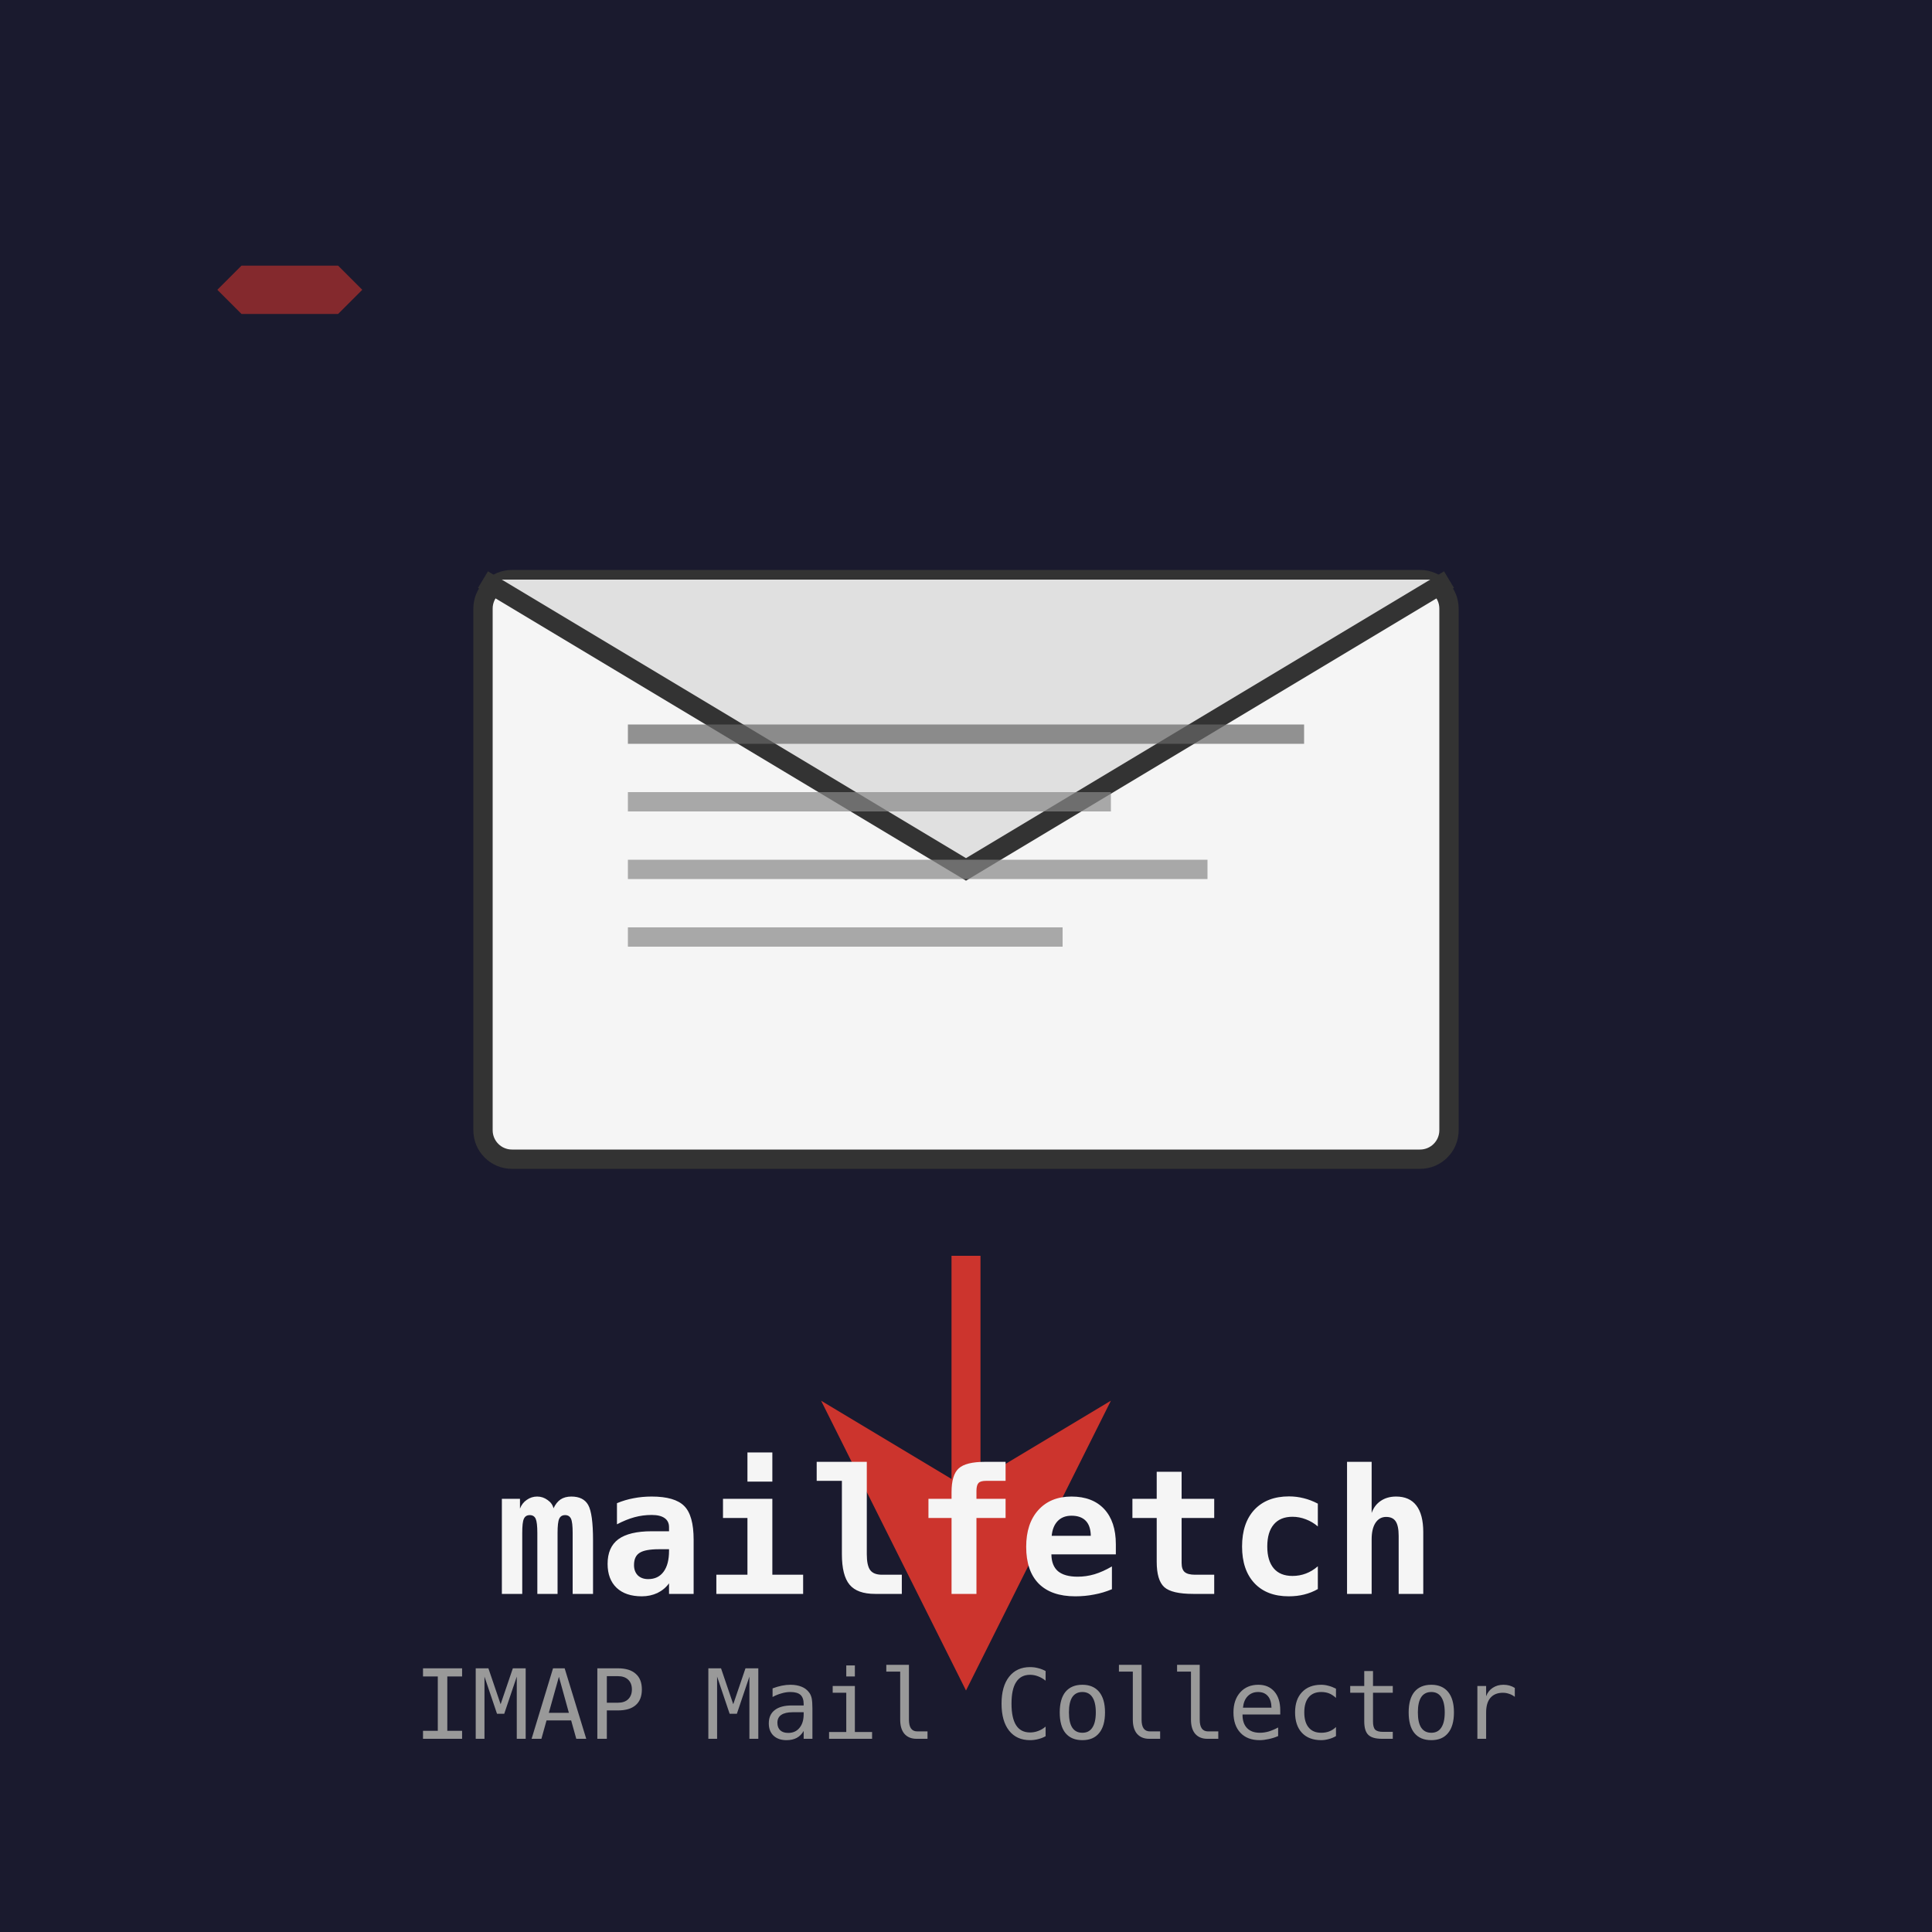
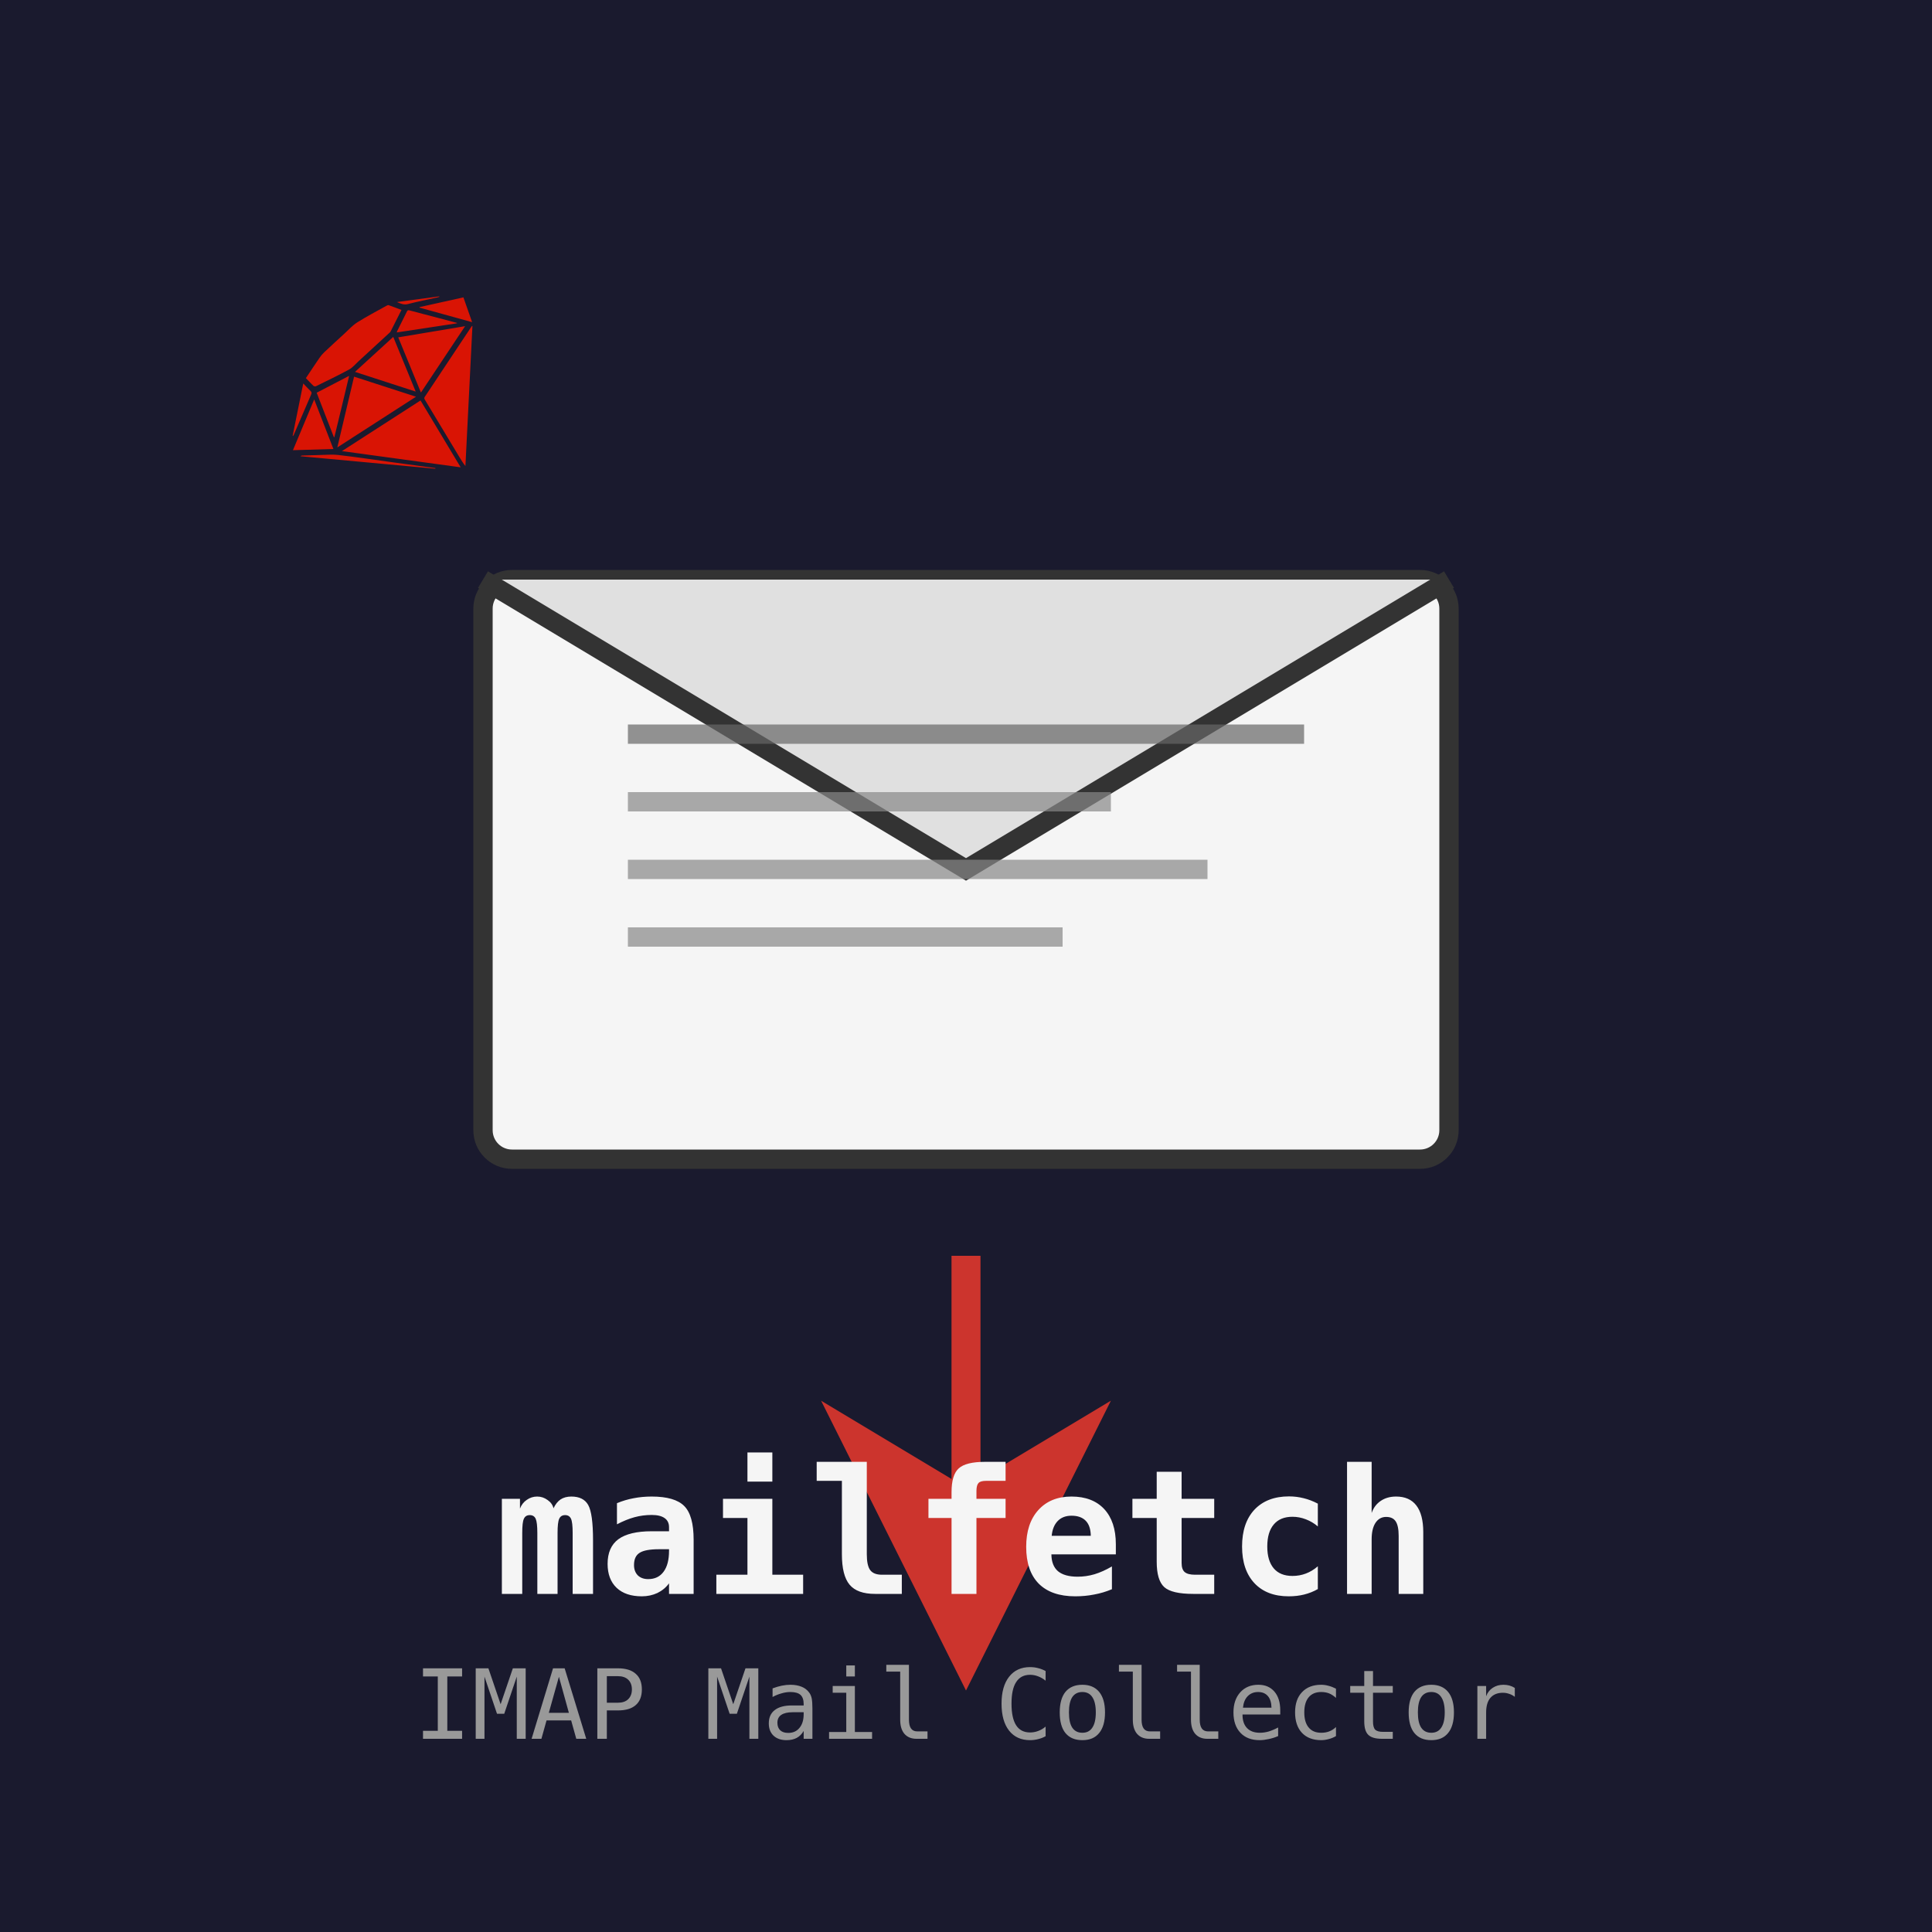
<svg xmlns="http://www.w3.org/2000/svg" width="200" height="200" viewBox="0 0 200 200">
  <rect x="0" y="0" width="200" height="200" fill="#1a1a2e" />
  <g transform="translate(100, 90)">
    <rect x="-50" y="-30" width="100" height="60" fill="#f5f5f5" stroke="#333" stroke-width="2" rx="3" />
    <path d="M -50,-30 L 0,0 L 50,-30" fill="#e0e0e0" stroke="#333" stroke-width="2">
      <animateTransform attributeName="transform" type="rotate" values="0 0 -30;-30 0 -30;0 0 -30" dur="4s" repeatCount="indefinite" />
    </path>
    <g opacity="0.7">
      <rect x="-35" y="-15" width="70" height="2" fill="#666" />
      <rect x="-35" y="-8" width="50" height="2" fill="#888" />
      <rect x="-35" y="-1" width="60" height="2" fill="#888" />
      <rect x="-35" y="6" width="45" height="2" fill="#888" />
    </g>
    <g>
      <path d="M 0,40 L 0,70" stroke="#CC342D" stroke-width="3" marker-end="url(#arrowhead)">
        <animate attributeName="opacity" values="0;1;0" dur="2s" repeatCount="indefinite" />
      </path>
    </g>
  </g>
  <defs>
    <marker id="arrowhead" markerWidth="10" markerHeight="10" refX="5" refY="5" orient="auto">
      <path d="M 0,0 L 10,5 L 0,10 L 3,5 Z" fill="#CC342D" />
    </marker>
  </defs>
-   <g transform="translate(30, 30) scale(0.25)">
-     <path d="M -20 -10 L 20 -10 L 30 0 L 20 10 L -20 10 L -30 0 Z" fill="#CC342D" opacity="0.6" />
+   <g transform="translate(30, 30) scale(0.15)">
+     <path fill-rule="evenodd" clip-rule="evenodd" fill="#D91404" d="M35.971 111.33c27.466 3.75 54.444 7.433 81.958 11.188-9.374-15.606-18.507-30.813-27.713-46.144l-54.245 34.956zM125.681 24.947c-2.421 3.636-4.847 7.269-7.265 10.907-8.304 12.493-16.607 24.986-24.903 37.485-.462.696-1.061 1.248-.41 2.321 8.016 13.237 15.969 26.513 23.942 39.777 1.258 2.095 2.53 4.182 4.157 6.192 1.612-32.193 3.223-64.387 4.834-96.58l-.355-.102zM16.252 66.22c.375.355 1.311.562 1.747.347 7.689-3.779 15.427-7.474 22.948-11.564 2.453-1.333 4.339-3.723 6.452-5.661 6.997-6.417 13.983-12.847 20.966-19.278.427-.395.933-.777 1.188-1.275 2.508-4.902 4.973-9.829 7.525-14.898-3.043-1.144-5.928-2.263-8.849-3.281-.396-.138-1.02.136-1.449.375-6.761 3.777-13.649 7.353-20.195 11.472-3.275 2.061-5.943 5.098-8.843 7.743-4.674 4.266-9.342 8.542-13.948 12.882-1.222 1.152-2.336 2.468-3.288 3.854-3.15 4.587-6.206 9.24-9.402 14.025 1.786 1.847 3.41 3.613 5.148 5.259zM44.354 59.949c-3.825 16.159-7.627 32.227-11.556 48.823 18.423-11.871 36.421-23.468 54.3-34.987-14.228-4.605-28.41-9.196-42.744-13.836zM120.985 25.103c-15.566 2.601-30.76 5.139-46.15 7.71 5.242 12.751 10.379 25.246 15.662 38.096 10.221-15.359 20.24-30.41 30.488-45.806zM44.996 56.644c14.017 4.55 27.755 9.01 41.892 13.6-5.25-12.79-10.32-25.133-15.495-37.737-8.815 8.059-17.498 15.999-26.397 24.137zM16.831 75.643c-4.971 11.883-9.773 23.362-14.662 35.048 9.396-.278 18.504-.547 27.925-.825-4.423-11.412-8.759-22.6-13.263-34.223zM30.424 101.739l.346-.076c3.353-13.941 6.754-27.786 10.177-42.272-7.636 3.969-14.92 7.754-22.403 11.644 3.819 9.926 7.891 20.397 11.88 30.704zM115.351 22.842c-4.459-1.181-8.918-2.366-13.379-3.539-6.412-1.686-12.829-3.351-19.237-5.052-.801-.213-1.38-.352-1.851.613-2.265 4.64-4.6 9.245-6.901 13.868-.071.143-.056.328-.111.687 13.886-2.104 27.679-4.195 41.47-6.285l.009-.292zM89.482 12.288l36.343 10.054c-2.084-5.939-4.017-11.446-6.005-17.11l-30.285 6.715-.053.341zM33.505 114.007c-4.501-.519-9.122-.042-13.687.037-3.75.063-7.5.206-11.25.323-.386.012-.771.09-1.156.506 31.003 2.866 62.005 5.732 93.007 8.6l.063-.414c-9.938-1.357-19.877-2.714-29.815-4.07-12.384-1.691-24.747-3.551-37.162-4.982zM2.782 99.994c3.995-9.27 7.973-18.546 11.984-27.809.401-.929.37-1.56-.415-2.308-1.678-1.597-3.237-3.318-5.071-5.226-2.479 12.24-4.897 24.177-7.317 36.113l.271.127c.185-.297.411-.578.548-.897zM81.522 9.841c6.737-1.738 13.572-3.097 20.367-4.613.44-.099.87-.244 1.303-.368l-.067-.332c-9.571 1.287-19.141 2.575-29.194 3.928 2.741 1.197 4.853 2.091 7.591 1.385z" />
+     <animateTransform attributeName="transform" type="translate" values="0,0;0,-2;0,0" dur="3s" repeatCount="indefinite" />
  </g>
  <text x="100" y="165" font-family="monospace" font-size="18" fill="#f5f5f5" text-anchor="middle" font-weight="bold">mailfetch</text>
  <text x="100" y="180" font-family="monospace" font-size="10" fill="#999" text-anchor="middle">IMAP Mail Collector</text>
</svg>
